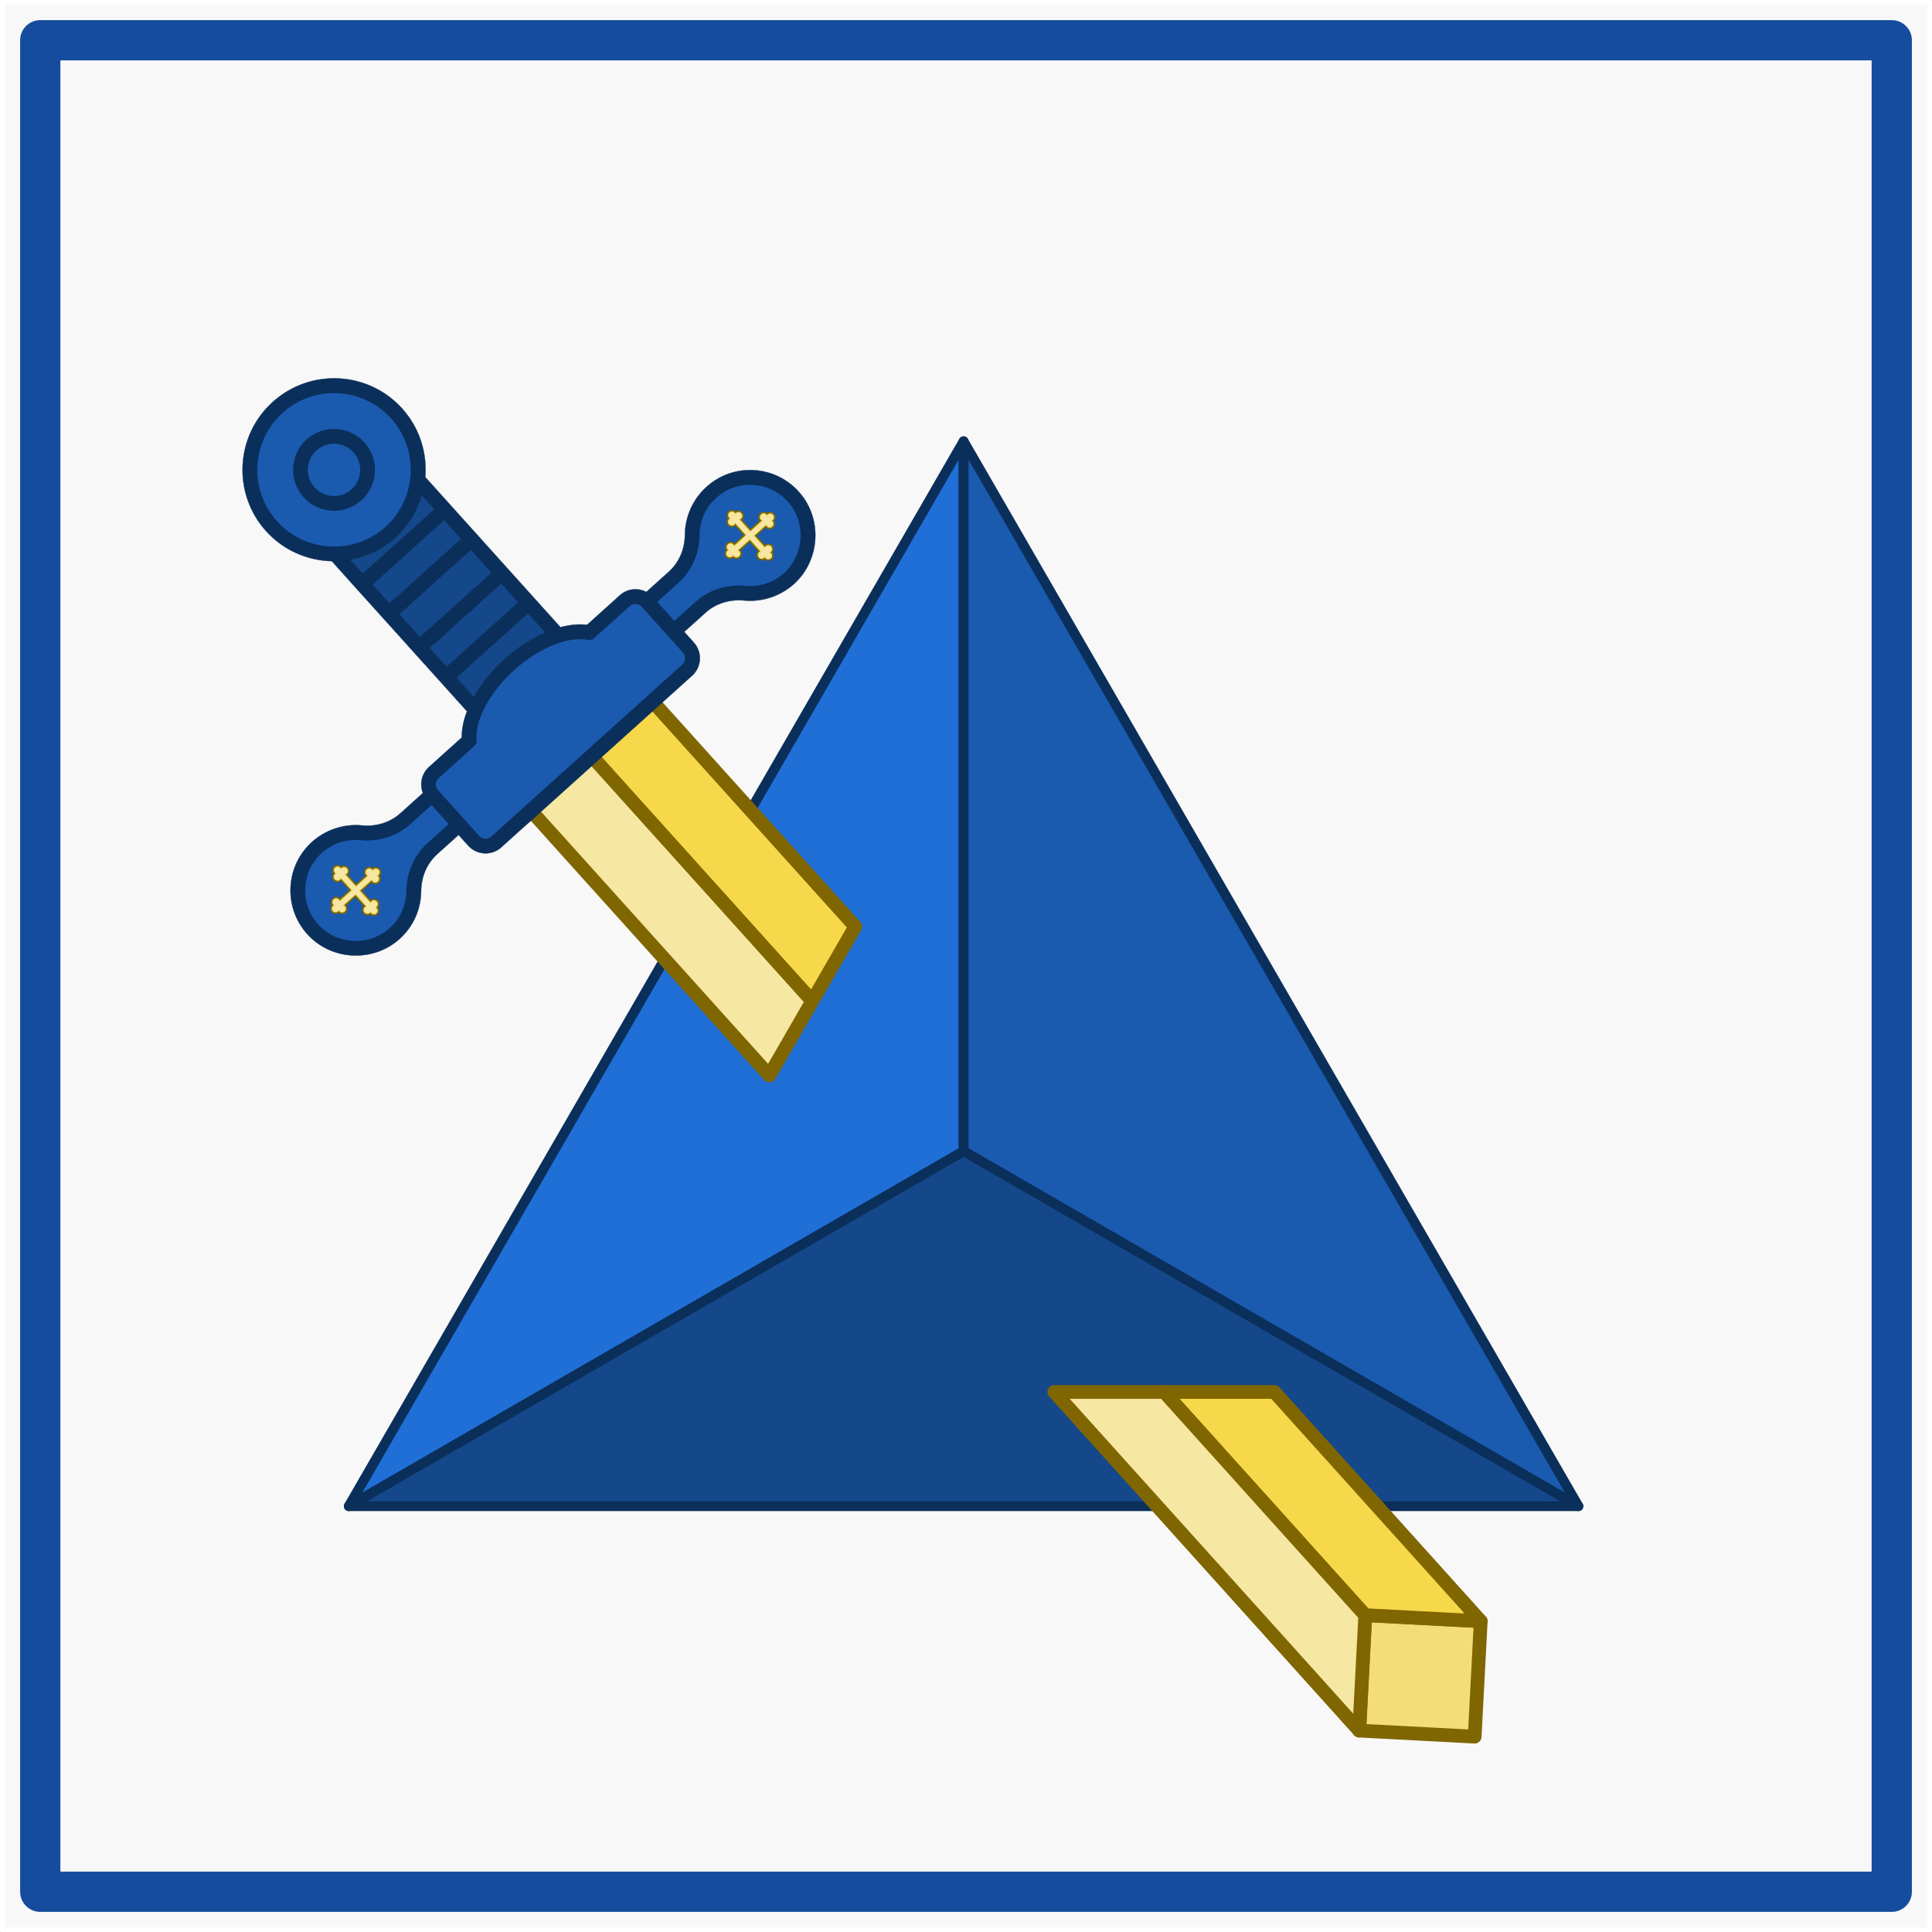
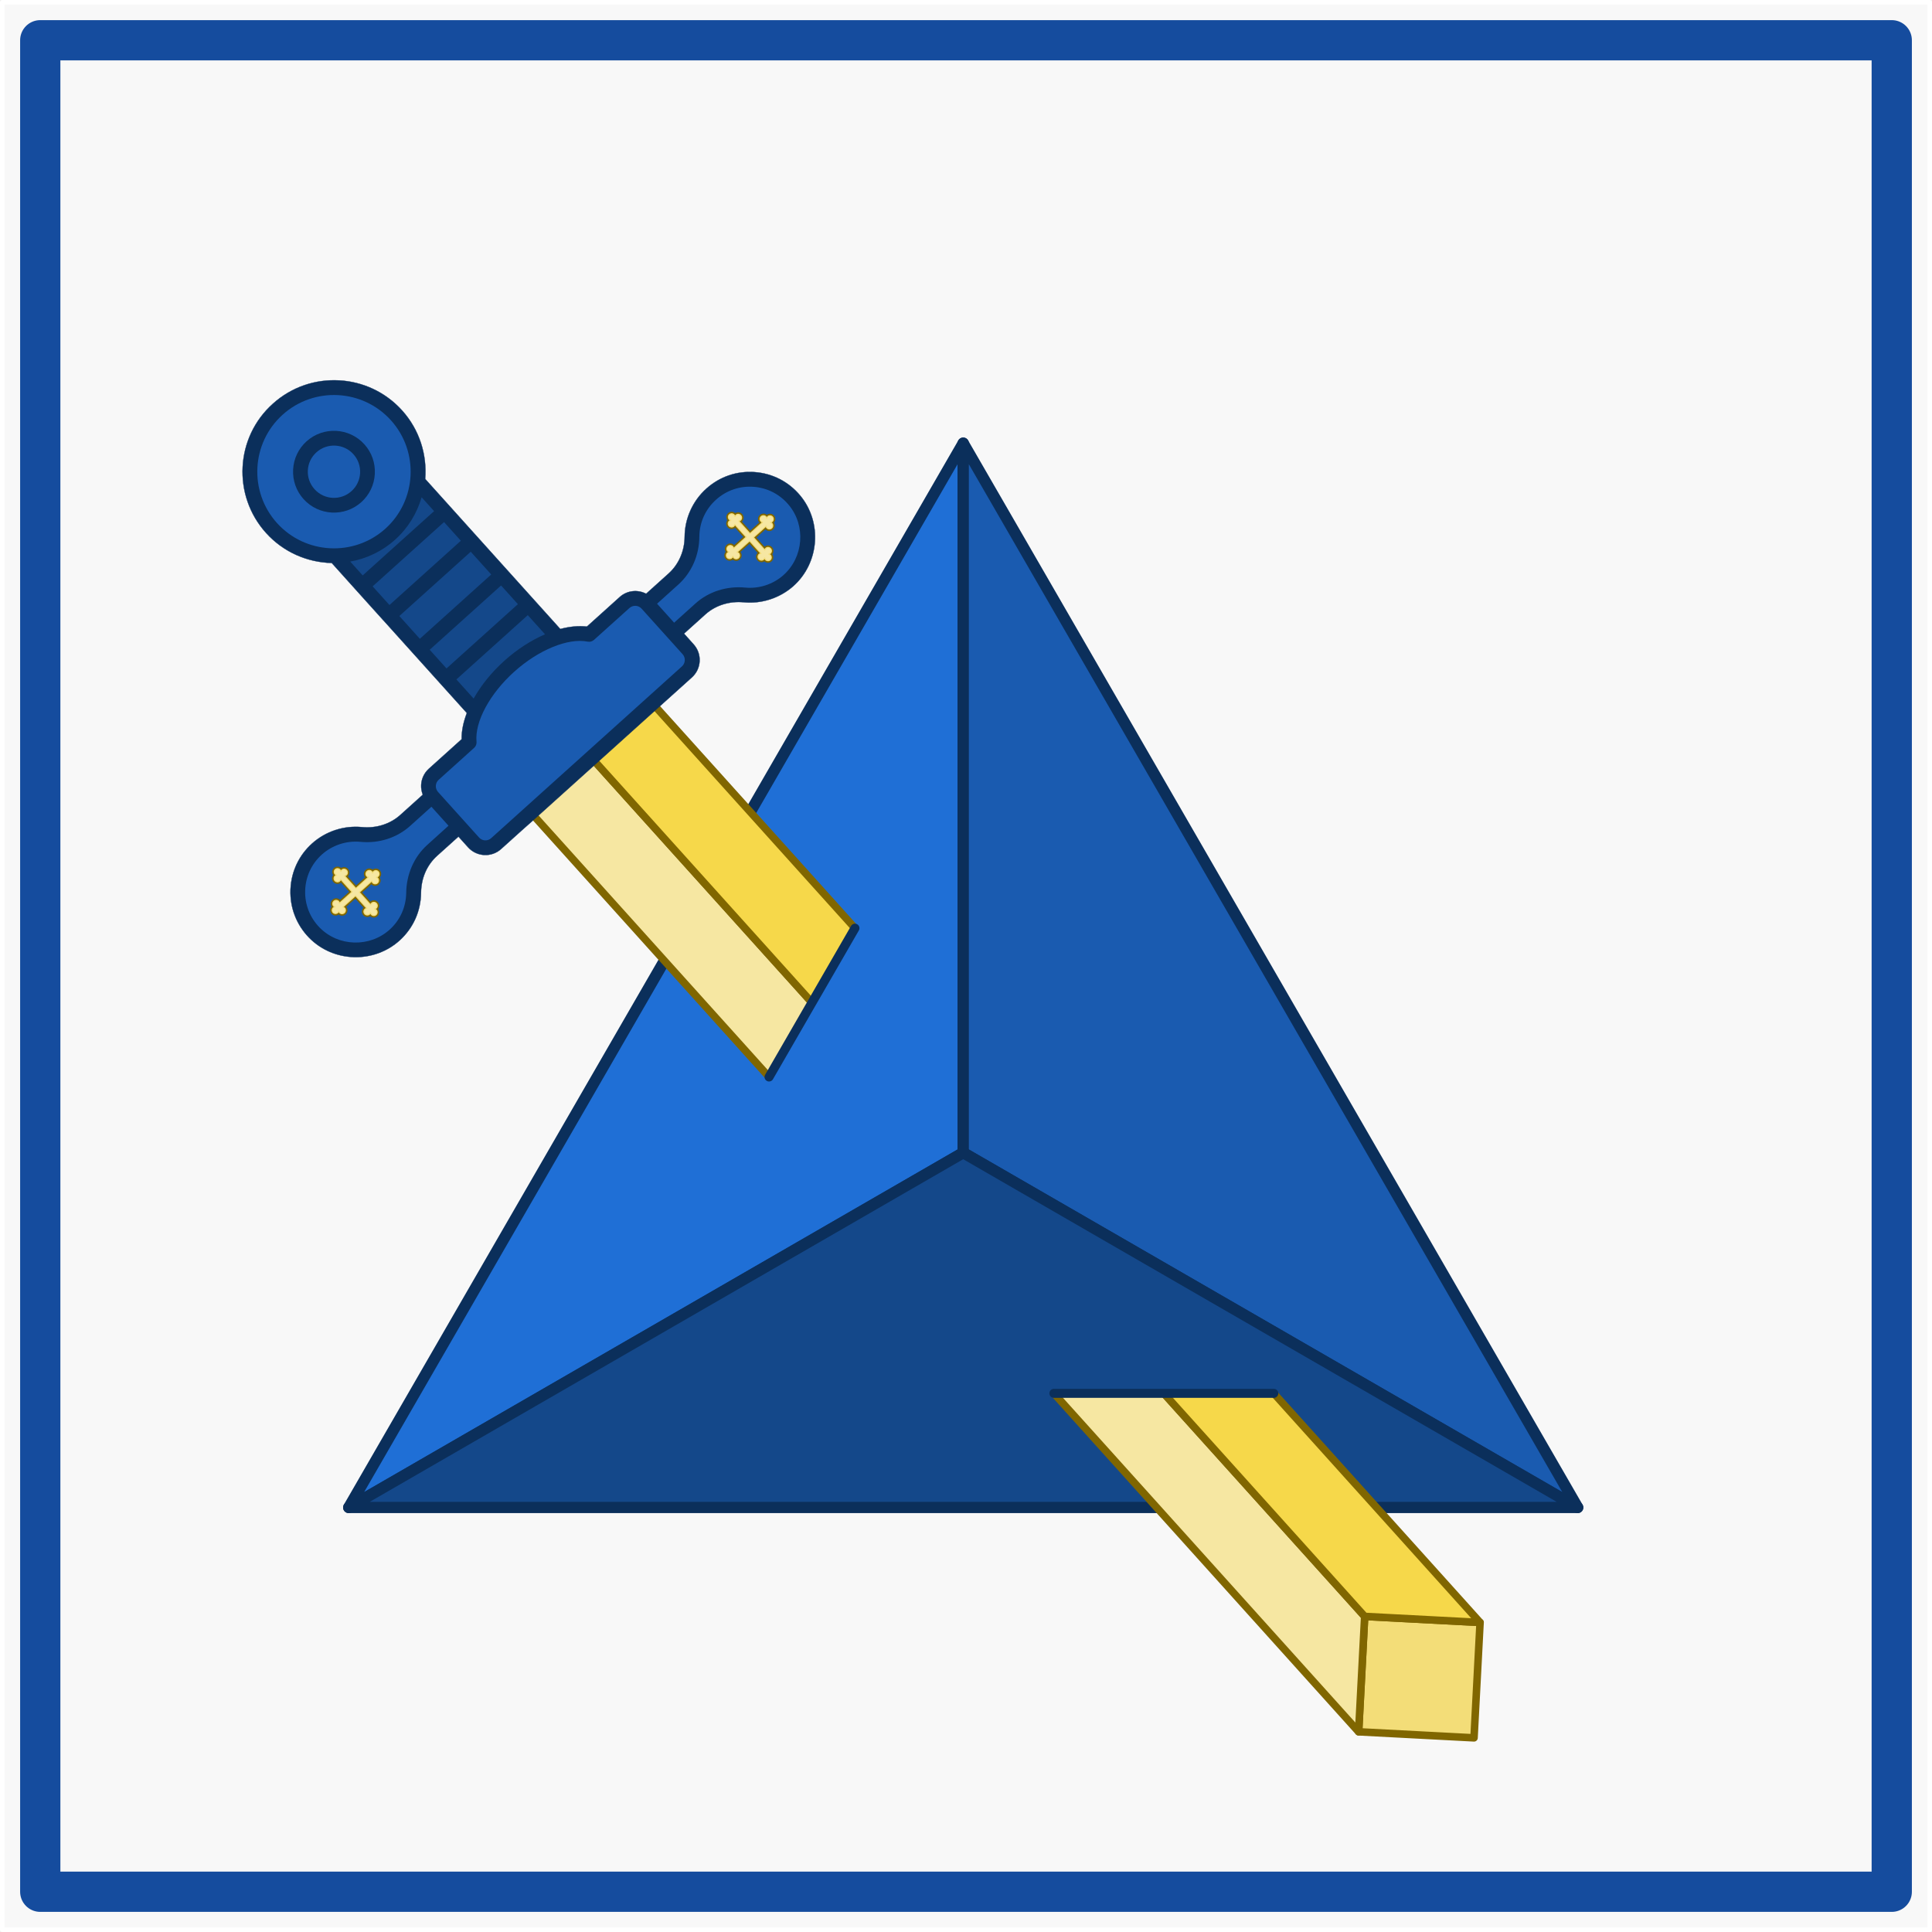
<svg xmlns="http://www.w3.org/2000/svg" width="120mm" height="120mm" viewBox="0 0 120 120" version="1.1" id="svg1">
  <defs id="defs1">
    <path id="path_63" d="m -145.707,-0.657 c 0.126,0.42 0.647,0.683 1.661,0.744 9.364,0.565 52.918,-12.931 76.927,-16.19 24.009,-3.26 44.568,-3.458 67.124,-3.367 22.556,0.091 44.205,0.652 68.213,3.912 24.008,3.26 66.121,15.887 75.837,15.646 1.193,-0.03 1.787,-0.287 1.916,-0.719" />
    <path id="path1" d="m -145.707,-0.657 c 0.126,0.42 0.647,0.683 1.661,0.744 9.364,0.565 52.918,-12.931 76.927,-16.19 24.009,-3.26 44.568,-3.458 67.124,-3.367 22.556,0.091 44.205,0.652 68.213,3.912 24.008,3.26 66.121,15.887 75.837,15.646 1.193,-0.03 1.787,-0.287 1.916,-0.719" />
  </defs>
  <g id="layer1" transform="translate(-50.56684,-44.35985)">
    <rect style="fill:#f8f8f8;stroke:#ffffff;stroke-width:0.281;stroke-linecap:round;stroke-linejoin:round;fill-opacity:1" id="rect2" width="119.719" height="119.719" x="50.708" y="44.501" />
    <rect style="display:inline;fill:none;fill-opacity:1;stroke:#154c9e;stroke-width:2.5;stroke-linecap:round;stroke-linejoin:round;stroke-dasharray:none;stroke-opacity:1" id="rect1" width="115" height="115" x="53.067" y="46.86" />
-     <g id="g103-0" transform="matrix(0.1512171,0,0,0.1884508,35.24879,23.14227)" style="display:inline;vector-effect:non-scaling-stroke;stroke:none;stroke-width:1;stroke-dasharray:none;-inkscape-stroke:hairline">
-       <g id="g15-0" style="display:inline;vector-effect:non-scaling-stroke;stroke:none;stroke-width:1;stroke-dasharray:none;-inkscape-stroke:hairline" transform="matrix(0.4396535,0,0,0.3527879,-31.08396,-654.8972)">
-         <path id="path12-6" style="display:inline;fill:#1f6fd6;fill-opacity:1;stroke:#0b2f5b;stroke-width:9.204;stroke-linecap:round;stroke-linejoin:round;stroke-dasharray:none;stroke-opacity:1" d="M 494.553,-1879.324 -79.824,-884.468 494.553,-1216.086 Z" transform="translate(706.7916,4467.088)" />
-         <path id="path14-2" style="display:inline;fill:#1a5bb0;fill-opacity:1;stroke:#0b2f5b;stroke-width:9.204;stroke-linecap:round;stroke-linejoin:round;stroke-dasharray:none;stroke-opacity:1" d="m 1775.723,3582.622 -574.38,-994.855 v 663.235 z" />
-         <path id="path15-4" style="display:inline;fill:#14488a;fill-opacity:1;stroke:#0b2f5b;stroke-width:9.204;stroke-linecap:round;stroke-linejoin:round;stroke-dasharray:none;stroke-opacity:1" d="M 626.963,3582.619 H 1775.723 l -574.378,-331.617 z" />
+     <g id="g103-3" transform="matrix(0.1511368,0,0,0.1883508,35.26493,23.28483)" style="display:inline;vector-effect:non-scaling-stroke;stroke:none;stroke-width:1;stroke-dasharray:none;-inkscape-stroke:hairline">
+       <g id="g15-7" style="display:inline;vector-effect:non-scaling-stroke;stroke:none;stroke-width:1;stroke-dasharray:none;-inkscape-stroke:hairline" transform="matrix(0.4396535,0,0,0.3527879,-31.08396,-654.8972)">
+         <path id="path12-6-2" style="display:inline;fill:#1f6fd6;fill-opacity:1;stroke:#0b2f5b;stroke-width:10.537;stroke-linecap:round;stroke-linejoin:round;stroke-dasharray:none;stroke-opacity:1" d="M 494.553,-1879.324 -79.824,-884.468 494.553,-1216.086 Z" transform="translate(706.7916,4467.088)" />
+         <path id="path14-8" style="display:inline;fill:#1a5bb0;fill-opacity:1;stroke:#0b2f5b;stroke-width:10.537;stroke-linecap:round;stroke-linejoin:round;stroke-dasharray:none;stroke-opacity:1" d="m 1775.723,3582.622 -574.38,-994.855 v 663.235 z" />
+         <path id="path15-6" style="display:inline;fill:#14488a;fill-opacity:1;stroke:#0b2f5b;stroke-width:10.537;stroke-linecap:round;stroke-linejoin:round;stroke-dasharray:none;stroke-opacity:1" d="M 626.963,3582.619 H 1775.723 l -574.378,-331.617 z" />
      </g>
-       <g id="svg2" transform="matrix(-0.02049231,0.3137606,-0.3910168,-0.01644351,672.1587,255.4942)" style="stroke-width:0.298">
-         <g id="g16">
-           <rect style="fill:#f3dd78;fill-opacity:1;stroke:#806600;stroke-width:14.4;stroke-linecap:round;stroke-linejoin:round;stroke-dasharray:none;stroke-opacity:1;paint-order:fill markers stroke" id="rect1-7" width="121.277" height="121.279" x="1239.133" y="-160.442" transform="skewX(-7.4322039e-4)" />
-           <path id="path3" style="fill:#f6e7a2;fill-opacity:1;stroke:#806600;stroke-width:14.4;stroke-linecap:round;stroke-linejoin:round;stroke-opacity:1;paint-order:fill markers stroke" d="m 376.12,823.858 60.631,60.635 269.72,-269.721 -80.331,-40.933 z m 646.274,-525.01 338.011,-338.01 -121.266,-0.004 -222.784,222.792 z" />
-           <path id="rect3" style="fill:#f6d84a;fill-opacity:1;stroke:#806600;stroke-width:14.4;stroke-linecap:round;stroke-linejoin:round;stroke-opacity:1;paint-order:fill markers stroke" d="m 315.474,763.211 60.646,60.648 250.02,-250.019 -80.359,-40.931 z m 700.882,-579.584 222.784,-222.792 -0.011,-121.279 -228.813,228.807 z" />
+       <g id="svg2-7" transform="matrix(-0.02049231,0.3137606,-0.3910168,-0.01644351,672.1587,255.4942)" style="stroke-width:0.298">
+         <g id="g16-1">
+           <rect style="fill:#f3dd78;fill-opacity:1;stroke:#806600;stroke-width:7.887;stroke-linecap:round;stroke-linejoin:round;stroke-dasharray:none;stroke-opacity:1;paint-order:fill markers stroke" id="rect1-5" width="121.277" height="121.279" x="1239.133" y="-160.442" transform="skewX(-7.4322039e-4)" />
+           <path id="path3-2" style="fill:#f6e7a2;fill-opacity:1;stroke:#806600;stroke-width:7.887;stroke-linecap:round;stroke-linejoin:round;stroke-dasharray:none;stroke-opacity:1;paint-order:fill markers stroke" d="m 376.12,823.858 60.631,60.635 269.72,-269.721 -80.331,-40.933 z m 646.274,-525.01 338.011,-338.01 -121.266,-0.004 -222.784,222.792 z" />
+           <path id="rect3-1" style="fill:#f6d84a;fill-opacity:1;stroke:#806600;stroke-width:7.887;stroke-linecap:round;stroke-linejoin:round;stroke-dasharray:none;stroke-opacity:1;paint-order:fill markers stroke" d="m 315.474,763.211 60.646,60.648 250.02,-250.019 -80.359,-40.931 z m 700.882,-579.584 222.784,-222.792 -0.011,-121.279 -228.813,228.807 z" />
        </g>
-         <g id="g17">
-           <path style="fill:#0b2f5b;fill-opacity:1;stroke:#0b2f5b;stroke-width:0.298;stroke-opacity:1" d="m 450.913,876.648 -127.6,-127.6 -10.932,-10.956 -20.484,-20.484 c -4.641,-4.641 -10.828,-7.219 -17.391,-7.219 -6.563,0 -12.75,2.578 -17.391,7.219 l -10.688,10.641 -21.375,-21.375 c -10.031,-10.031 -15.422,-24.469 -14.766,-39.609 0.797,-18.797 -6.328,-37.312 -19.5,-50.812 -25.734,-26.203 -68.578,-27.234 -95.484,-2.344 -13.828,12.797 -21.656,30.188 -22.031,48.984 -0.375,18.844 6.75,36.516 20.109,49.828 13.547,13.547 32.297,20.812 51.422,19.969 15,-0.703 29.344,4.688 39.422,14.766 l 22.5,22.5 c -4.125,9.047 -2.531,20.109 4.922,27.516 l 32.766,32.766 c -0.562,8.578 0.844,18 3.984,27.75 l -149.86,149.86 c -25.453,-0.703 -51.141,8.578 -70.5,27.938 -37.453,37.453 -37.453,98.344 0,135.79 18.703,18.844 43.312,28.219 67.875,28.219 24.609,0 49.172,-9.375 67.875,-28.078 19.406,-19.406 28.641,-45.094 27.938,-70.547 l 27.703,-27.656 c 0,0 0.047,0 0.047,-0.047 l 29.625,-29.625 v -0.047 l 92.484,-92.484 c 9.75,3.141 19.172,4.594 27.703,3.984 l 32.766,32.766 c 4.781,4.781 11.109,7.172 17.391,7.172 3.469,0 6.938,-0.797 10.172,-2.25 l 22.5,22.5 c 10.078,10.078 15.469,24.469 14.812,39.422 -0.844,19.172 6.422,37.922 19.922,51.469 12.984,12.984 30.141,20.062 48.422,20.062 h 1.359 c 18.797,-0.375 36.234,-8.203 49.031,-22.031 24.891,-26.953 23.812,-69.75 -2.391,-95.484 -13.641,-13.359 -31.688,-20.25 -50.766,-19.453 -15.422,0.609 -29.438,-4.641 -39.609,-14.812 l -21.328,-21.328 10.641,-10.641 c 4.641,-4.641 7.219,-10.828 7.219,-17.391 0,-6.563 -2.578,-12.75 -7.219,-17.391 l -20.484,-20.484 z" id="path16" />
-           <path style="fill:#1a5bb0;fill-opacity:1;stroke-width:0.298" d="m 471.393,931.878 -45.469,45.469 c -3.562,3.562 -9.328,3.562 -12.844,0 l -35.391,-35.391 c -1.453,-1.453 -3.422,-2.25 -5.484,-2.25 -0.375,0 -0.75,0.047 -1.125,0.094 -20.719,3.047 -51,-11.25 -75.328,-35.625 -24.328,-24.328 -38.625,-54.609 -35.625,-75.328 0.375,-2.438 -0.469,-4.875 -2.203,-6.609 l -35.297,-35.344 c -3.562,-3.562 -3.562,-9.328 0,-12.844 l 29.156,-29.156 c 0.047,-0.047 0.094,-0.047 0.188,-0.094 0.047,-0.047 0.047,-0.094 0.094,-0.188 l 15.984,-15.984 c 3.562,-3.562 9.328,-3.562 12.844,0 l 190.45,190.45 c 3.609,3.516 3.609,9.281 0.047,12.797 z" id="path13" />
-           <path style="fill:#1a5bb0;fill-opacity:1;stroke-width:0.298" d="m 482.081,985.831 c 13.078,13.078 31.734,20.109 51.188,19.359 14.766,-0.609 28.781,4.734 39.281,15.047 20.297,19.922 21.141,53.062 1.875,73.922 -9.938,10.734 -23.438,16.781 -37.969,17.062 -14.531,0.281 -28.266,-5.203 -38.578,-15.516 -10.453,-10.5 -16.078,-25.031 -15.422,-39.844 0.844,-19.312 -6.234,-37.922 -19.359,-51.047 l -21.328,-21.328 18.938,-18.938 z" id="path11" />
-           <path style="fill:#14488a;fill-opacity:1;stroke-width:0.298" d="m 306.951,964.315 -71.297,-71.297 19.125,-19.125 c 6.984,14.156 17.203,28.406 30.047,41.25 12.844,12.844 27.094,23.062 41.25,30.047 z" id="path10" />
-           <path style="fill:#14488a;fill-opacity:1;stroke-width:0.298" d="m 163.791,1036.174 c -13.078,-13.078 -29.062,-21.469 -45.844,-25.406 l 13.828,-13.828 71.297,71.297 -13.828,13.828 c -3.938,-16.875 -12.375,-32.812 -25.453,-45.891 z" id="path9" />
-           <path style="fill:#1a5bb0;fill-opacity:1;stroke-width:0.298" d="m 152.869,1160.954 c -31.406,31.406 -82.453,31.406 -113.86,0 -31.407,-31.406 -31.406,-82.453 0,-113.86 15.703,-15.703 36.328,-23.531 56.953,-23.531 20.625,0 41.25,7.828 56.953,23.531 31.312,31.406 31.312,82.5 -0.047,113.86 z" id="path8" />
-           <path style="fill:#14488a;fill-opacity:1;stroke-width:0.298" d="m 277.319,993.934 -71.297,-71.297 18.656,-18.656 71.297,71.297 z" id="path7" />
-           <path style="fill:#14488a;fill-opacity:1;stroke-width:0.298" d="m 213.991,1057.215 -71.297,-71.297 18.656,-18.656 71.297,71.297 z" id="path6" />
-           <path style="fill:#14488a;fill-opacity:1;stroke-width:0.298" d="m 243.616,1027.59 -71.297,-71.297 22.734,-22.734 71.297,71.297 z" id="path5" />
-           <path style="fill:#1a5bb0;fill-opacity:1;stroke-width:0.298" d="m 144.1,717.51 c -15.047,0.656 -29.156,-4.828 -39.797,-15.469 -10.312,-10.312 -15.844,-24 -15.562,-38.578 0.281,-14.531 6.328,-27.984 17.062,-37.922 20.812,-19.312 54,-18.469 73.922,1.781 10.219,10.406 15.703,24.75 15.094,39.281 -0.844,19.453 6.188,38.109 19.312,51.234 l 21.375,21.375 -18.938,18.938 -21.375,-21.375 c -13.172,-13.125 -31.734,-20.156 -51.094,-19.266 z" id="path1-6" />
-           <path d="m 95.953,1061.1 c -11.484,0 -22.266,4.453 -30.375,12.562 -16.734,16.734 -16.734,43.969 0,60.75 8.109,8.109 18.891,12.562 30.375,12.562 11.484,0 22.266,-4.453 30.375,-12.562 16.734,-16.734 16.734,-44.016 0,-60.75 -8.109,-8.109 -18.891,-12.562 -30.375,-12.562 z m 19.406,62.344 c -5.203,5.203 -12.094,8.062 -19.406,8.062 -7.312,0 -14.25,-2.859 -19.406,-8.062 -10.688,-10.688 -10.688,-28.125 0,-38.812 5.203,-5.203 12.094,-8.062 19.406,-8.062 7.312,0 14.25,2.859 19.406,8.062 10.734,10.688 10.734,28.125 0,38.812 z" id="path2-5" style="fill:#0b2f5b;fill-opacity:1;stroke-width:0.298" />
-           <g id="g39" transform="matrix(0.7489181,0,0,0.7489181,-109.7953,17.48184)">
-             <path d="m 319.241,885.898 c 0.889,0.168 1.735,0.592 2.418,1.275 1.831,1.831 1.815,4.836 -0.053,6.703 -1.868,1.868 -4.886,1.897 -6.717,0.066 -0.583,-0.583 -0.97,-1.283 -1.176,-2.031 -0.207,0.816 -0.613,1.586 -1.255,2.228 -1.868,1.868 -4.872,1.91 -6.703,0.079 -1.831,-1.831 -1.789,-4.836 0.079,-6.703 0.642,-0.642 1.412,-1.048 2.228,-1.255 -0.748,-0.206 -1.448,-0.593 -2.031,-1.176 -1.831,-1.831 -1.802,-4.849 0.066,-6.716 1.868,-1.868 4.872,-1.884 6.703,-0.053 0.683,0.683 1.107,1.529 1.275,2.418 l 16.706,-16.706 -16.706,-16.706 c -0.168,0.889 -0.592,1.735 -1.275,2.418 -1.831,1.831 -4.836,1.815 -6.703,-0.053 -1.868,-1.868 -1.897,-4.886 -0.066,-6.716 0.583,-0.583 1.283,-0.97 2.031,-1.176 -0.816,-0.207 -1.586,-0.613 -2.228,-1.255 -1.868,-1.868 -1.91,-4.872 -0.079,-6.703 1.831,-1.831 4.836,-1.789 6.703,0.079 0.642,0.642 1.048,1.412 1.255,2.228 0.206,-0.748 0.593,-1.448 1.176,-2.031 1.831,-1.831 4.849,-1.802 6.717,0.066 1.868,1.868 1.884,4.872 0.053,6.703 -0.683,0.683 -1.529,1.107 -2.418,1.275 l 16.706,16.706 16.706,-16.706 c -0.889,-0.168 -1.735,-0.592 -2.418,-1.275 -1.831,-1.831 -1.815,-4.836 0.053,-6.703 1.868,-1.868 4.886,-1.897 6.717,-0.066 0.583,0.583 0.97,1.283 1.176,2.031 0.207,-0.816 0.613,-1.586 1.255,-2.228 1.868,-1.868 4.872,-1.91 6.703,-0.079 1.831,1.831 1.789,4.836 -0.079,6.703 -0.642,0.642 -1.412,1.049 -2.228,1.255 0.748,0.206 1.448,0.593 2.031,1.176 1.831,1.831 1.802,4.849 -0.066,6.716 -1.868,1.868 -4.872,1.883 -6.703,0.053 -0.683,-0.683 -1.107,-1.529 -1.275,-2.418 l -16.706,16.706 16.706,16.706 c 0.168,-0.889 0.592,-1.735 1.275,-2.418 1.831,-1.831 4.836,-1.815 6.703,0.053 1.868,1.868 1.897,4.886 0.066,6.716 -0.583,0.583 -1.283,0.97 -2.031,1.176 0.816,0.207 1.586,0.613 2.228,1.255 1.868,1.868 1.91,4.872 0.079,6.703 -1.831,1.831 -4.836,1.789 -6.703,-0.079 -0.642,-0.642 -1.049,-1.412 -1.255,-2.228 -0.206,0.748 -0.593,1.448 -1.176,2.031 -1.831,1.831 -4.849,1.802 -6.717,-0.066 -1.868,-1.868 -1.884,-4.872 -0.053,-6.703 0.683,-0.683 1.529,-1.107 2.418,-1.275 l -16.706,-16.706 z" fill="#ebebeb" stroke="#000000" stroke-linejoin="round" stroke-width="3" id="path4" style="fill:#806600;fill-opacity:1;stroke:#806600;stroke-width:5.669;stroke-dasharray:none;stroke-opacity:1" />
-             <path d="m 319.241,885.898 c 0.889,0.168 1.735,0.592 2.418,1.275 1.831,1.831 1.815,4.836 -0.053,6.703 -1.868,1.868 -4.886,1.897 -6.717,0.066 -0.583,-0.583 -0.97,-1.283 -1.176,-2.031 -0.207,0.816 -0.613,1.586 -1.255,2.228 -1.868,1.868 -4.872,1.91 -6.703,0.079 -1.831,-1.831 -1.789,-4.836 0.079,-6.703 0.642,-0.642 1.412,-1.048 2.228,-1.255 -0.748,-0.206 -1.448,-0.593 -2.031,-1.176 -1.831,-1.831 -1.802,-4.849 0.066,-6.716 1.868,-1.868 4.872,-1.884 6.703,-0.053 0.683,0.683 1.107,1.529 1.275,2.418 l 16.706,-16.706 -16.706,-16.706 c -0.168,0.889 -0.592,1.735 -1.275,2.418 -1.831,1.831 -4.836,1.815 -6.703,-0.053 -1.868,-1.868 -1.897,-4.886 -0.066,-6.716 0.583,-0.583 1.283,-0.97 2.031,-1.176 -0.816,-0.207 -1.586,-0.613 -2.228,-1.255 -1.868,-1.868 -1.91,-4.872 -0.079,-6.703 1.831,-1.831 4.836,-1.789 6.703,0.079 0.642,0.642 1.048,1.412 1.255,2.228 0.206,-0.748 0.593,-1.448 1.176,-2.031 1.831,-1.831 4.849,-1.802 6.717,0.066 1.868,1.868 1.884,4.872 0.053,6.703 -0.683,0.683 -1.529,1.107 -2.418,1.275 l 16.706,16.706 16.706,-16.706 c -0.889,-0.168 -1.735,-0.592 -2.418,-1.275 -1.831,-1.831 -1.815,-4.836 0.053,-6.703 1.868,-1.868 4.886,-1.897 6.717,-0.066 0.583,0.583 0.97,1.283 1.176,2.031 0.207,-0.816 0.613,-1.586 1.255,-2.228 1.868,-1.868 4.872,-1.91 6.703,-0.079 1.831,1.831 1.789,4.836 -0.079,6.703 -0.642,0.642 -1.412,1.049 -2.228,1.255 0.748,0.206 1.448,0.593 2.031,1.176 1.831,1.831 1.802,4.849 -0.066,6.716 -1.868,1.868 -4.872,1.883 -6.703,0.053 -0.683,-0.683 -1.107,-1.529 -1.275,-2.418 l -16.706,16.706 16.706,16.706 c 0.168,-0.889 0.592,-1.735 1.275,-2.418 1.831,-1.831 4.836,-1.815 6.703,0.053 1.868,1.868 1.897,4.886 0.066,6.716 -0.583,0.583 -1.283,0.97 -2.031,1.176 0.816,0.207 1.586,0.613 2.228,1.255 1.868,1.868 1.91,4.872 0.079,6.703 -1.831,1.831 -4.836,1.789 -6.703,-0.079 -0.642,-0.642 -1.049,-1.412 -1.255,-2.228 -0.206,0.748 -0.593,1.448 -1.176,2.031 -1.831,1.831 -4.849,1.802 -6.717,-0.066 -1.868,-1.868 -1.884,-4.872 -0.053,-6.703 0.683,-0.683 1.529,-1.107 2.418,-1.275 l -16.706,-16.706 z" fill="#ebebeb" stroke="#000000" stroke-linejoin="round" stroke-width="3" id="path1-2" style="fill:#f6e7a2;fill-opacity:1;stroke:#f3dd78;stroke-width:1.417;stroke-dasharray:none;stroke-opacity:1" />
+         <g id="g17-1">
+           <path style="fill:#0b2f5b;fill-opacity:1;stroke:#0b2f5b;stroke-width:0.298;stroke-opacity:1" d="m 450.913,876.648 -127.6,-127.6 -10.932,-10.956 -20.484,-20.484 c -4.641,-4.641 -10.828,-7.219 -17.391,-7.219 -6.563,0 -12.75,2.578 -17.391,7.219 l -10.688,10.641 -21.375,-21.375 c -10.031,-10.031 -15.422,-24.469 -14.766,-39.609 0.797,-18.797 -6.328,-37.312 -19.5,-50.812 -25.734,-26.203 -68.578,-27.234 -95.484,-2.344 -13.828,12.797 -21.656,30.188 -22.031,48.984 -0.375,18.844 6.75,36.516 20.109,49.828 13.547,13.547 32.297,20.812 51.422,19.969 15,-0.703 29.344,4.688 39.422,14.766 l 22.5,22.5 c -4.125,9.047 -2.531,20.109 4.922,27.516 l 32.766,32.766 c -0.562,8.578 0.844,18 3.984,27.75 l -149.86,149.86 c -25.453,-0.703 -51.141,8.578 -70.5,27.938 -37.453,37.453 -37.453,98.344 0,135.79 18.703,18.844 43.312,28.219 67.875,28.219 24.609,0 49.172,-9.375 67.875,-28.078 19.406,-19.406 28.641,-45.094 27.938,-70.547 l 27.703,-27.656 c 0,0 0.047,0 0.047,-0.047 l 29.625,-29.625 v -0.047 l 92.484,-92.484 c 9.75,3.141 19.172,4.594 27.703,3.984 l 32.766,32.766 c 4.781,4.781 11.109,7.172 17.391,7.172 3.469,0 6.938,-0.797 10.172,-2.25 l 22.5,22.5 c 10.078,10.078 15.469,24.469 14.812,39.422 -0.844,19.172 6.422,37.922 19.922,51.469 12.984,12.984 30.141,20.062 48.422,20.062 h 1.359 c 18.797,-0.375 36.234,-8.203 49.031,-22.031 24.891,-26.953 23.812,-69.75 -2.391,-95.484 -13.641,-13.359 -31.688,-20.25 -50.766,-19.453 -15.422,0.609 -29.438,-4.641 -39.609,-14.812 l -21.328,-21.328 10.641,-10.641 c 4.641,-4.641 7.219,-10.828 7.219,-17.391 0,-6.563 -2.578,-12.75 -7.219,-17.391 l -20.484,-20.484 z" id="path16-0" />
+           <path style="fill:#1a5bb0;fill-opacity:1;stroke-width:0.298" d="m 471.393,931.878 -45.469,45.469 c -3.562,3.562 -9.328,3.562 -12.844,0 l -35.391,-35.391 c -1.453,-1.453 -3.422,-2.25 -5.484,-2.25 -0.375,0 -0.75,0.047 -1.125,0.094 -20.719,3.047 -51,-11.25 -75.328,-35.625 -24.328,-24.328 -38.625,-54.609 -35.625,-75.328 0.375,-2.438 -0.469,-4.875 -2.203,-6.609 l -35.297,-35.344 c -3.562,-3.562 -3.562,-9.328 0,-12.844 l 29.156,-29.156 c 0.047,-0.047 0.094,-0.047 0.188,-0.094 0.047,-0.047 0.047,-0.094 0.094,-0.188 l 15.984,-15.984 c 3.562,-3.562 9.328,-3.562 12.844,0 l 190.45,190.45 c 3.609,3.516 3.609,9.281 0.047,12.797 z" id="path13-1" />
+           <path style="fill:#1a5bb0;fill-opacity:1;stroke-width:0.298" d="m 482.081,985.831 c 13.078,13.078 31.734,20.109 51.188,19.359 14.766,-0.609 28.781,4.734 39.281,15.047 20.297,19.922 21.141,53.062 1.875,73.922 -9.938,10.734 -23.438,16.781 -37.969,17.062 -14.531,0.281 -28.266,-5.203 -38.578,-15.516 -10.453,-10.5 -16.078,-25.031 -15.422,-39.844 0.844,-19.312 -6.234,-37.922 -19.359,-51.047 l -21.328,-21.328 18.938,-18.938 z" id="path11-8" />
+           <path style="fill:#14488a;fill-opacity:1;stroke-width:0.298" d="m 306.951,964.315 -71.297,-71.297 19.125,-19.125 c 6.984,14.156 17.203,28.406 30.047,41.25 12.844,12.844 27.094,23.062 41.25,30.047 z" id="path10-7" />
+           <path style="fill:#14488a;fill-opacity:1;stroke-width:0.298" d="m 163.791,1036.174 c -13.078,-13.078 -29.062,-21.469 -45.844,-25.406 l 13.828,-13.828 71.297,71.297 -13.828,13.828 c -3.938,-16.875 -12.375,-32.812 -25.453,-45.891 z" id="path9-6" />
+           <path style="fill:#1a5bb0;fill-opacity:1;stroke-width:0.298" d="m 152.869,1160.954 c -31.406,31.406 -82.453,31.406 -113.86,0 -31.407,-31.406 -31.406,-82.453 0,-113.86 15.703,-15.703 36.328,-23.531 56.953,-23.531 20.625,0 41.25,7.828 56.953,23.531 31.312,31.406 31.312,82.5 -0.047,113.86 z" id="path8-0" />
+           <path style="fill:#14488a;fill-opacity:1;stroke-width:0.298" d="m 277.319,993.934 -71.297,-71.297 18.656,-18.656 71.297,71.297 z" id="path7-0" />
+           <path style="fill:#14488a;fill-opacity:1;stroke-width:0.298" d="m 213.991,1057.215 -71.297,-71.297 18.656,-18.656 71.297,71.297 z" id="path6-9" />
+           <path style="fill:#14488a;fill-opacity:1;stroke-width:0.298" d="m 243.616,1027.59 -71.297,-71.297 22.734,-22.734 71.297,71.297 z" id="path5-5" />
+           <path style="fill:#1a5bb0;fill-opacity:1;stroke-width:0.298" d="m 144.1,717.51 c -15.047,0.656 -29.156,-4.828 -39.797,-15.469 -10.312,-10.312 -15.844,-24 -15.562,-38.578 0.281,-14.531 6.328,-27.984 17.062,-37.922 20.812,-19.312 54,-18.469 73.922,1.781 10.219,10.406 15.703,24.75 15.094,39.281 -0.844,19.453 6.188,38.109 19.312,51.234 l 21.375,21.375 -18.938,18.938 -21.375,-21.375 c -13.172,-13.125 -31.734,-20.156 -51.094,-19.266 z" id="path1-6-6" />
+           <path d="m 95.953,1061.1 c -11.484,0 -22.266,4.453 -30.375,12.562 -16.734,16.734 -16.734,43.969 0,60.75 8.109,8.109 18.891,12.562 30.375,12.562 11.484,0 22.266,-4.453 30.375,-12.562 16.734,-16.734 16.734,-44.016 0,-60.75 -8.109,-8.109 -18.891,-12.562 -30.375,-12.562 z m 19.406,62.344 c -5.203,5.203 -12.094,8.062 -19.406,8.062 -7.312,0 -14.25,-2.859 -19.406,-8.062 -10.688,-10.688 -10.688,-28.125 0,-38.812 5.203,-5.203 12.094,-8.062 19.406,-8.062 7.312,0 14.25,2.859 19.406,8.062 10.734,10.688 10.734,28.125 0,38.812 z" id="path2-5-2" style="fill:#0b2f5b;fill-opacity:1;stroke-width:0.298" />
+           <g id="g39-8" transform="matrix(0.7489181,0,0,0.7489181,-109.7953,17.48184)">
+             <path d="m 319.241,885.898 c 0.889,0.168 1.735,0.592 2.418,1.275 1.831,1.831 1.815,4.836 -0.053,6.703 -1.868,1.868 -4.886,1.897 -6.717,0.066 -0.583,-0.583 -0.97,-1.283 -1.176,-2.031 -0.207,0.816 -0.613,1.586 -1.255,2.228 -1.868,1.868 -4.872,1.91 -6.703,0.079 -1.831,-1.831 -1.789,-4.836 0.079,-6.703 0.642,-0.642 1.412,-1.048 2.228,-1.255 -0.748,-0.206 -1.448,-0.593 -2.031,-1.176 -1.831,-1.831 -1.802,-4.849 0.066,-6.716 1.868,-1.868 4.872,-1.884 6.703,-0.053 0.683,0.683 1.107,1.529 1.275,2.418 l 16.706,-16.706 -16.706,-16.706 c -0.168,0.889 -0.592,1.735 -1.275,2.418 -1.831,1.831 -4.836,1.815 -6.703,-0.053 -1.868,-1.868 -1.897,-4.886 -0.066,-6.716 0.583,-0.583 1.283,-0.97 2.031,-1.176 -0.816,-0.207 -1.586,-0.613 -2.228,-1.255 -1.868,-1.868 -1.91,-4.872 -0.079,-6.703 1.831,-1.831 4.836,-1.789 6.703,0.079 0.642,0.642 1.048,1.412 1.255,2.228 0.206,-0.748 0.593,-1.448 1.176,-2.031 1.831,-1.831 4.849,-1.802 6.717,0.066 1.868,1.868 1.884,4.872 0.053,6.703 -0.683,0.683 -1.529,1.107 -2.418,1.275 l 16.706,16.706 16.706,-16.706 c -0.889,-0.168 -1.735,-0.592 -2.418,-1.275 -1.831,-1.831 -1.815,-4.836 0.053,-6.703 1.868,-1.868 4.886,-1.897 6.717,-0.066 0.583,0.583 0.97,1.283 1.176,2.031 0.207,-0.816 0.613,-1.586 1.255,-2.228 1.868,-1.868 4.872,-1.91 6.703,-0.079 1.831,1.831 1.789,4.836 -0.079,6.703 -0.642,0.642 -1.412,1.049 -2.228,1.255 0.748,0.206 1.448,0.593 2.031,1.176 1.831,1.831 1.802,4.849 -0.066,6.716 -1.868,1.868 -4.872,1.883 -6.703,0.053 -0.683,-0.683 -1.107,-1.529 -1.275,-2.418 l -16.706,16.706 16.706,16.706 c 0.168,-0.889 0.592,-1.735 1.275,-2.418 1.831,-1.831 4.836,-1.815 6.703,0.053 1.868,1.868 1.897,4.886 0.066,6.716 -0.583,0.583 -1.283,0.97 -2.031,1.176 0.816,0.207 1.586,0.613 2.228,1.255 1.868,1.868 1.91,4.872 0.079,6.703 -1.831,1.831 -4.836,1.789 -6.703,-0.079 -0.642,-0.642 -1.049,-1.412 -1.255,-2.228 -0.206,0.748 -0.593,1.448 -1.176,2.031 -1.831,1.831 -4.849,1.802 -6.717,-0.066 -1.868,-1.868 -1.884,-4.872 -0.053,-6.703 0.683,-0.683 1.529,-1.107 2.418,-1.275 l -16.706,-16.706 z" fill="#ebebeb" stroke="#000000" stroke-linejoin="round" stroke-width="3" id="path4-7" style="fill:#806600;fill-opacity:1;stroke:#806600;stroke-width:5.669;stroke-dasharray:none;stroke-opacity:1" />
+             <path d="m 319.241,885.898 c 0.889,0.168 1.735,0.592 2.418,1.275 1.831,1.831 1.815,4.836 -0.053,6.703 -1.868,1.868 -4.886,1.897 -6.717,0.066 -0.583,-0.583 -0.97,-1.283 -1.176,-2.031 -0.207,0.816 -0.613,1.586 -1.255,2.228 -1.868,1.868 -4.872,1.91 -6.703,0.079 -1.831,-1.831 -1.789,-4.836 0.079,-6.703 0.642,-0.642 1.412,-1.048 2.228,-1.255 -0.748,-0.206 -1.448,-0.593 -2.031,-1.176 -1.831,-1.831 -1.802,-4.849 0.066,-6.716 1.868,-1.868 4.872,-1.884 6.703,-0.053 0.683,0.683 1.107,1.529 1.275,2.418 l 16.706,-16.706 -16.706,-16.706 c -0.168,0.889 -0.592,1.735 -1.275,2.418 -1.831,1.831 -4.836,1.815 -6.703,-0.053 -1.868,-1.868 -1.897,-4.886 -0.066,-6.716 0.583,-0.583 1.283,-0.97 2.031,-1.176 -0.816,-0.207 -1.586,-0.613 -2.228,-1.255 -1.868,-1.868 -1.91,-4.872 -0.079,-6.703 1.831,-1.831 4.836,-1.789 6.703,0.079 0.642,0.642 1.048,1.412 1.255,2.228 0.206,-0.748 0.593,-1.448 1.176,-2.031 1.831,-1.831 4.849,-1.802 6.717,0.066 1.868,1.868 1.884,4.872 0.053,6.703 -0.683,0.683 -1.529,1.107 -2.418,1.275 l 16.706,16.706 16.706,-16.706 c -0.889,-0.168 -1.735,-0.592 -2.418,-1.275 -1.831,-1.831 -1.815,-4.836 0.053,-6.703 1.868,-1.868 4.886,-1.897 6.717,-0.066 0.583,0.583 0.97,1.283 1.176,2.031 0.207,-0.816 0.613,-1.586 1.255,-2.228 1.868,-1.868 4.872,-1.91 6.703,-0.079 1.831,1.831 1.789,4.836 -0.079,6.703 -0.642,0.642 -1.412,1.049 -2.228,1.255 0.748,0.206 1.448,0.593 2.031,1.176 1.831,1.831 1.802,4.849 -0.066,6.716 -1.868,1.868 -4.872,1.883 -6.703,0.053 -0.683,-0.683 -1.107,-1.529 -1.275,-2.418 l -16.706,16.706 16.706,16.706 c 0.168,-0.889 0.592,-1.735 1.275,-2.418 1.831,-1.831 4.836,-1.815 6.703,0.053 1.868,1.868 1.897,4.886 0.066,6.716 -0.583,0.583 -1.283,0.97 -2.031,1.176 0.816,0.207 1.586,0.613 2.228,1.255 1.868,1.868 1.91,4.872 0.079,6.703 -1.831,1.831 -4.836,1.789 -6.703,-0.079 -0.642,-0.642 -1.049,-1.412 -1.255,-2.228 -0.206,0.748 -0.593,1.448 -1.176,2.031 -1.831,1.831 -4.849,1.802 -6.717,-0.066 -1.868,-1.868 -1.884,-4.872 -0.053,-6.703 0.683,-0.683 1.529,-1.107 2.418,-1.275 l -16.706,-16.706 z" fill="#ebebeb" stroke="#000000" stroke-linejoin="round" stroke-width="3" id="path1-2-5" style="fill:#f6e7a2;fill-opacity:1;stroke:#f3dd78;stroke-width:1.417;stroke-dasharray:none;stroke-opacity:1" />
          </g>
-           <g id="g42" transform="matrix(0.7489181,0,0,0.7489181,283.7762,411.1088)">
-             <path d="m 319.241,885.898 c 0.889,0.168 1.735,0.592 2.418,1.275 1.831,1.831 1.815,4.836 -0.053,6.703 -1.868,1.868 -4.886,1.897 -6.717,0.066 -0.583,-0.583 -0.97,-1.283 -1.176,-2.031 -0.207,0.816 -0.613,1.586 -1.255,2.228 -1.868,1.868 -4.872,1.91 -6.703,0.079 -1.831,-1.831 -1.789,-4.836 0.079,-6.703 0.642,-0.642 1.412,-1.048 2.228,-1.255 -0.748,-0.206 -1.448,-0.593 -2.031,-1.176 -1.831,-1.831 -1.802,-4.849 0.066,-6.716 1.868,-1.868 4.872,-1.884 6.703,-0.053 0.683,0.683 1.107,1.529 1.275,2.418 l 16.706,-16.706 -16.706,-16.706 c -0.168,0.889 -0.592,1.735 -1.275,2.418 -1.831,1.831 -4.836,1.815 -6.703,-0.053 -1.868,-1.868 -1.897,-4.886 -0.066,-6.716 0.583,-0.583 1.283,-0.97 2.031,-1.176 -0.816,-0.207 -1.586,-0.613 -2.228,-1.255 -1.868,-1.868 -1.91,-4.872 -0.079,-6.703 1.831,-1.831 4.836,-1.789 6.703,0.079 0.642,0.642 1.048,1.412 1.255,2.228 0.206,-0.748 0.593,-1.448 1.176,-2.031 1.831,-1.831 4.849,-1.802 6.717,0.066 1.868,1.868 1.884,4.872 0.053,6.703 -0.683,0.683 -1.529,1.107 -2.418,1.275 l 16.706,16.706 16.706,-16.706 c -0.889,-0.168 -1.735,-0.592 -2.418,-1.275 -1.831,-1.831 -1.815,-4.836 0.053,-6.703 1.868,-1.868 4.886,-1.897 6.717,-0.066 0.583,0.583 0.97,1.283 1.176,2.031 0.207,-0.816 0.613,-1.586 1.255,-2.228 1.868,-1.868 4.872,-1.91 6.703,-0.079 1.831,1.831 1.789,4.836 -0.079,6.703 -0.642,0.642 -1.412,1.049 -2.228,1.255 0.748,0.206 1.448,0.593 2.031,1.176 1.831,1.831 1.802,4.849 -0.066,6.716 -1.868,1.868 -4.872,1.883 -6.703,0.053 -0.683,-0.683 -1.107,-1.529 -1.275,-2.418 l -16.706,16.706 16.706,16.706 c 0.168,-0.889 0.592,-1.735 1.275,-2.418 1.831,-1.831 4.836,-1.815 6.703,0.053 1.868,1.868 1.897,4.886 0.066,6.716 -0.583,0.583 -1.283,0.97 -2.031,1.176 0.816,0.207 1.586,0.613 2.228,1.255 1.868,1.868 1.91,4.872 0.079,6.703 -1.831,1.831 -4.836,1.789 -6.703,-0.079 -0.642,-0.642 -1.049,-1.412 -1.255,-2.228 -0.206,0.748 -0.593,1.448 -1.176,2.031 -1.831,1.831 -4.849,1.802 -6.717,-0.066 -1.868,-1.868 -1.884,-4.872 -0.053,-6.703 0.683,-0.683 1.529,-1.107 2.418,-1.275 l -16.706,-16.706 z" fill="#ebebeb" stroke="#000000" stroke-linejoin="round" stroke-width="3" id="path40" style="fill:#806600;fill-opacity:1;stroke:#806600;stroke-width:5.669;stroke-dasharray:none;stroke-opacity:1" />
-             <path d="m 319.241,885.898 c 0.889,0.168 1.735,0.592 2.418,1.275 1.831,1.831 1.815,4.836 -0.053,6.703 -1.868,1.868 -4.886,1.897 -6.717,0.066 -0.583,-0.583 -0.97,-1.283 -1.176,-2.031 -0.207,0.816 -0.613,1.586 -1.255,2.228 -1.868,1.868 -4.872,1.91 -6.703,0.079 -1.831,-1.831 -1.789,-4.836 0.079,-6.703 0.642,-0.642 1.412,-1.048 2.228,-1.255 -0.748,-0.206 -1.448,-0.593 -2.031,-1.176 -1.831,-1.831 -1.802,-4.849 0.066,-6.716 1.868,-1.868 4.872,-1.884 6.703,-0.053 0.683,0.683 1.107,1.529 1.275,2.418 l 16.706,-16.706 -16.706,-16.706 c -0.168,0.889 -0.592,1.735 -1.275,2.418 -1.831,1.831 -4.836,1.815 -6.703,-0.053 -1.868,-1.868 -1.897,-4.886 -0.066,-6.716 0.583,-0.583 1.283,-0.97 2.031,-1.176 -0.816,-0.207 -1.586,-0.613 -2.228,-1.255 -1.868,-1.868 -1.91,-4.872 -0.079,-6.703 1.831,-1.831 4.836,-1.789 6.703,0.079 0.642,0.642 1.048,1.412 1.255,2.228 0.206,-0.748 0.593,-1.448 1.176,-2.031 1.831,-1.831 4.849,-1.802 6.717,0.066 1.868,1.868 1.884,4.872 0.053,6.703 -0.683,0.683 -1.529,1.107 -2.418,1.275 l 16.706,16.706 16.706,-16.706 c -0.889,-0.168 -1.735,-0.592 -2.418,-1.275 -1.831,-1.831 -1.815,-4.836 0.053,-6.703 1.868,-1.868 4.886,-1.897 6.717,-0.066 0.583,0.583 0.97,1.283 1.176,2.031 0.207,-0.816 0.613,-1.586 1.255,-2.228 1.868,-1.868 4.872,-1.91 6.703,-0.079 1.831,1.831 1.789,4.836 -0.079,6.703 -0.642,0.642 -1.412,1.049 -2.228,1.255 0.748,0.206 1.448,0.593 2.031,1.176 1.831,1.831 1.802,4.849 -0.066,6.716 -1.868,1.868 -4.872,1.883 -6.703,0.053 -0.683,-0.683 -1.107,-1.529 -1.275,-2.418 l -16.706,16.706 16.706,16.706 c 0.168,-0.889 0.592,-1.735 1.275,-2.418 1.831,-1.831 4.836,-1.815 6.703,0.053 1.868,1.868 1.897,4.886 0.066,6.716 -0.583,0.583 -1.283,0.97 -2.031,1.176 0.816,0.207 1.586,0.613 2.228,1.255 1.868,1.868 1.91,4.872 0.079,6.703 -1.831,1.831 -4.836,1.789 -6.703,-0.079 -0.642,-0.642 -1.049,-1.412 -1.255,-2.228 -0.206,0.748 -0.593,1.448 -1.176,2.031 -1.831,1.831 -4.849,1.802 -6.717,-0.066 -1.868,-1.868 -1.884,-4.872 -0.053,-6.703 0.683,-0.683 1.529,-1.107 2.418,-1.275 l -16.706,-16.706 z" fill="#ebebeb" stroke="#000000" stroke-linejoin="round" stroke-width="3" id="path42" style="fill:#f6e7a2;fill-opacity:1;stroke:#f3dd78;stroke-width:1.417;stroke-dasharray:none;stroke-opacity:1" />
+           <g id="g42-9" transform="matrix(0.7489181,0,0,0.7489181,283.7762,411.1088)">
+             <path d="m 319.241,885.898 c 0.889,0.168 1.735,0.592 2.418,1.275 1.831,1.831 1.815,4.836 -0.053,6.703 -1.868,1.868 -4.886,1.897 -6.717,0.066 -0.583,-0.583 -0.97,-1.283 -1.176,-2.031 -0.207,0.816 -0.613,1.586 -1.255,2.228 -1.868,1.868 -4.872,1.91 -6.703,0.079 -1.831,-1.831 -1.789,-4.836 0.079,-6.703 0.642,-0.642 1.412,-1.048 2.228,-1.255 -0.748,-0.206 -1.448,-0.593 -2.031,-1.176 -1.831,-1.831 -1.802,-4.849 0.066,-6.716 1.868,-1.868 4.872,-1.884 6.703,-0.053 0.683,0.683 1.107,1.529 1.275,2.418 l 16.706,-16.706 -16.706,-16.706 c -0.168,0.889 -0.592,1.735 -1.275,2.418 -1.831,1.831 -4.836,1.815 -6.703,-0.053 -1.868,-1.868 -1.897,-4.886 -0.066,-6.716 0.583,-0.583 1.283,-0.97 2.031,-1.176 -0.816,-0.207 -1.586,-0.613 -2.228,-1.255 -1.868,-1.868 -1.91,-4.872 -0.079,-6.703 1.831,-1.831 4.836,-1.789 6.703,0.079 0.642,0.642 1.048,1.412 1.255,2.228 0.206,-0.748 0.593,-1.448 1.176,-2.031 1.831,-1.831 4.849,-1.802 6.717,0.066 1.868,1.868 1.884,4.872 0.053,6.703 -0.683,0.683 -1.529,1.107 -2.418,1.275 l 16.706,16.706 16.706,-16.706 c -0.889,-0.168 -1.735,-0.592 -2.418,-1.275 -1.831,-1.831 -1.815,-4.836 0.053,-6.703 1.868,-1.868 4.886,-1.897 6.717,-0.066 0.583,0.583 0.97,1.283 1.176,2.031 0.207,-0.816 0.613,-1.586 1.255,-2.228 1.868,-1.868 4.872,-1.91 6.703,-0.079 1.831,1.831 1.789,4.836 -0.079,6.703 -0.642,0.642 -1.412,1.049 -2.228,1.255 0.748,0.206 1.448,0.593 2.031,1.176 1.831,1.831 1.802,4.849 -0.066,6.716 -1.868,1.868 -4.872,1.883 -6.703,0.053 -0.683,-0.683 -1.107,-1.529 -1.275,-2.418 l -16.706,16.706 16.706,16.706 c 0.168,-0.889 0.592,-1.735 1.275,-2.418 1.831,-1.831 4.836,-1.815 6.703,0.053 1.868,1.868 1.897,4.886 0.066,6.716 -0.583,0.583 -1.283,0.97 -2.031,1.176 0.816,0.207 1.586,0.613 2.228,1.255 1.868,1.868 1.91,4.872 0.079,6.703 -1.831,1.831 -4.836,1.789 -6.703,-0.079 -0.642,-0.642 -1.049,-1.412 -1.255,-2.228 -0.206,0.748 -0.593,1.448 -1.176,2.031 -1.831,1.831 -4.849,1.802 -6.717,-0.066 -1.868,-1.868 -1.884,-4.872 -0.053,-6.703 0.683,-0.683 1.529,-1.107 2.418,-1.275 l -16.706,-16.706 z" fill="#ebebeb" stroke="#000000" stroke-linejoin="round" stroke-width="3" id="path40-4" style="fill:#806600;fill-opacity:1;stroke:#806600;stroke-width:5.669;stroke-dasharray:none;stroke-opacity:1" />
+             <path d="m 319.241,885.898 c 0.889,0.168 1.735,0.592 2.418,1.275 1.831,1.831 1.815,4.836 -0.053,6.703 -1.868,1.868 -4.886,1.897 -6.717,0.066 -0.583,-0.583 -0.97,-1.283 -1.176,-2.031 -0.207,0.816 -0.613,1.586 -1.255,2.228 -1.868,1.868 -4.872,1.91 -6.703,0.079 -1.831,-1.831 -1.789,-4.836 0.079,-6.703 0.642,-0.642 1.412,-1.048 2.228,-1.255 -0.748,-0.206 -1.448,-0.593 -2.031,-1.176 -1.831,-1.831 -1.802,-4.849 0.066,-6.716 1.868,-1.868 4.872,-1.884 6.703,-0.053 0.683,0.683 1.107,1.529 1.275,2.418 l 16.706,-16.706 -16.706,-16.706 c -0.168,0.889 -0.592,1.735 -1.275,2.418 -1.831,1.831 -4.836,1.815 -6.703,-0.053 -1.868,-1.868 -1.897,-4.886 -0.066,-6.716 0.583,-0.583 1.283,-0.97 2.031,-1.176 -0.816,-0.207 -1.586,-0.613 -2.228,-1.255 -1.868,-1.868 -1.91,-4.872 -0.079,-6.703 1.831,-1.831 4.836,-1.789 6.703,0.079 0.642,0.642 1.048,1.412 1.255,2.228 0.206,-0.748 0.593,-1.448 1.176,-2.031 1.831,-1.831 4.849,-1.802 6.717,0.066 1.868,1.868 1.884,4.872 0.053,6.703 -0.683,0.683 -1.529,1.107 -2.418,1.275 l 16.706,16.706 16.706,-16.706 c -0.889,-0.168 -1.735,-0.592 -2.418,-1.275 -1.831,-1.831 -1.815,-4.836 0.053,-6.703 1.868,-1.868 4.886,-1.897 6.717,-0.066 0.583,0.583 0.97,1.283 1.176,2.031 0.207,-0.816 0.613,-1.586 1.255,-2.228 1.868,-1.868 4.872,-1.91 6.703,-0.079 1.831,1.831 1.789,4.836 -0.079,6.703 -0.642,0.642 -1.412,1.049 -2.228,1.255 0.748,0.206 1.448,0.593 2.031,1.176 1.831,1.831 1.802,4.849 -0.066,6.716 -1.868,1.868 -4.872,1.883 -6.703,0.053 -0.683,-0.683 -1.107,-1.529 -1.275,-2.418 l -16.706,16.706 16.706,16.706 c 0.168,-0.889 0.592,-1.735 1.275,-2.418 1.831,-1.831 4.836,-1.815 6.703,0.053 1.868,1.868 1.897,4.886 0.066,6.716 -0.583,0.583 -1.283,0.97 -2.031,1.176 0.816,0.207 1.586,0.613 2.228,1.255 1.868,1.868 1.91,4.872 0.079,6.703 -1.831,1.831 -4.836,1.789 -6.703,-0.079 -0.642,-0.642 -1.049,-1.412 -1.255,-2.228 -0.206,0.748 -0.593,1.448 -1.176,2.031 -1.831,1.831 -4.849,1.802 -6.717,-0.066 -1.868,-1.868 -1.884,-4.872 -0.053,-6.703 0.683,-0.683 1.529,-1.107 2.418,-1.275 l -16.706,-16.706 z" fill="#ebebeb" stroke="#000000" stroke-linejoin="round" stroke-width="3" id="path42-3" style="fill:#f6e7a2;fill-opacity:1;stroke:#f3dd78;stroke-width:1.417;stroke-dasharray:none;stroke-opacity:1" />
          </g>
        </g>
+         <g id="g12">
+           <path id="rect4" style="display:inline;opacity:1;fill:none;stroke:#0b2f5b;stroke-width:9.465;stroke-linecap:round;stroke-linejoin:round;stroke-dasharray:none;paint-order:fill markers stroke;stop-color:#000000;stop-opacity:1" transform="skewX(-7.4252869e-4)" d="m 1010.316,68.363 12.082,230.486 z" />
+           <path id="path12" style="display:inline;opacity:1;fill:none;stroke:#0b2f5b;stroke-width:9.465;stroke-linecap:round;stroke-linejoin:round;stroke-dasharray:none;paint-order:fill markers stroke;stop-color:#000000;stop-opacity:1" transform="skewX(-7.4252869e-4)" d="m 545.788,532.908 160.691,81.864 z" />
+         </g>
      </g>
-       <g id="g32" style="display:inline;vector-effect:non-scaling-stroke;stroke:none;stroke-width:1;stroke-dasharray:none;-inkscape-stroke:hairline" transform="matrix(0.4396535,0,0,0.3527879,-31.08396,-654.8972)">
-         <path id="path17" style="display:none;fill:#1f6fd6;fill-opacity:1;stroke:#0b2f5b;stroke-width:5.644;stroke-linecap:round;stroke-linejoin:round;stroke-dasharray:none;stroke-opacity:1" d="m 1201.343,2865.867 -352.214,610.052 v 0.01 h 704.421 0.01 z m 352.214,610.059 0.01,0.01 v -0.01 z" />
-         <path id="path38" style="display:none;fill:#1f6fd6;fill-opacity:1;stroke:#0b2f5b;stroke-width:5.644;stroke-linecap:round;stroke-linejoin:round;stroke-dasharray:none;stroke-opacity:1" d="m 1201.343,2865.867 -352.214,610.052 v 0.01 h 704.421 0.01 z m 352.214,610.059 0.01,0.01 v -0.01 z" />
-         <path id="path39" style="display:none;fill:#1f6fd6;fill-opacity:1;stroke:#0b2f5b;stroke-width:5.644;stroke-linecap:round;stroke-linejoin:round;stroke-dasharray:none;stroke-opacity:1" d="m 1201.343,2865.867 -352.214,610.052 v 0.01 h 704.421 0.01 z m 352.214,610.059 0.01,0.01 v -0.01 z" />
+       <g id="g32-9" style="display:inline;vector-effect:non-scaling-stroke;stroke:none;stroke-width:1;stroke-dasharray:none;-inkscape-stroke:hairline" transform="matrix(0.4396535,0,0,0.3527879,-31.08396,-654.8972)">
+         <path id="path17-0" style="display:none;fill:#1f6fd6;fill-opacity:1;stroke:#0b2f5b;stroke-width:5.644;stroke-linecap:round;stroke-linejoin:round;stroke-dasharray:none;stroke-opacity:1" d="m 1201.343,2865.867 -352.214,610.052 v 0.01 h 704.421 0.01 z m 352.214,610.059 0.01,0.01 v -0.01 z" />
+         <path id="path38-5" style="display:none;fill:#1f6fd6;fill-opacity:1;stroke:#0b2f5b;stroke-width:5.644;stroke-linecap:round;stroke-linejoin:round;stroke-dasharray:none;stroke-opacity:1" d="m 1201.343,2865.867 -352.214,610.052 v 0.01 h 704.421 0.01 z m 352.214,610.059 0.01,0.01 v -0.01 z" />
+         <path id="path39-6" style="display:none;fill:#1f6fd6;fill-opacity:1;stroke:#0b2f5b;stroke-width:5.644;stroke-linecap:round;stroke-linejoin:round;stroke-dasharray:none;stroke-opacity:1" d="m 1201.343,2865.867 -352.214,610.052 v 0.01 h 704.421 0.01 z m 352.214,610.059 0.01,0.01 v -0.01 z" />
      </g>
    </g>
  </g>
</svg>
